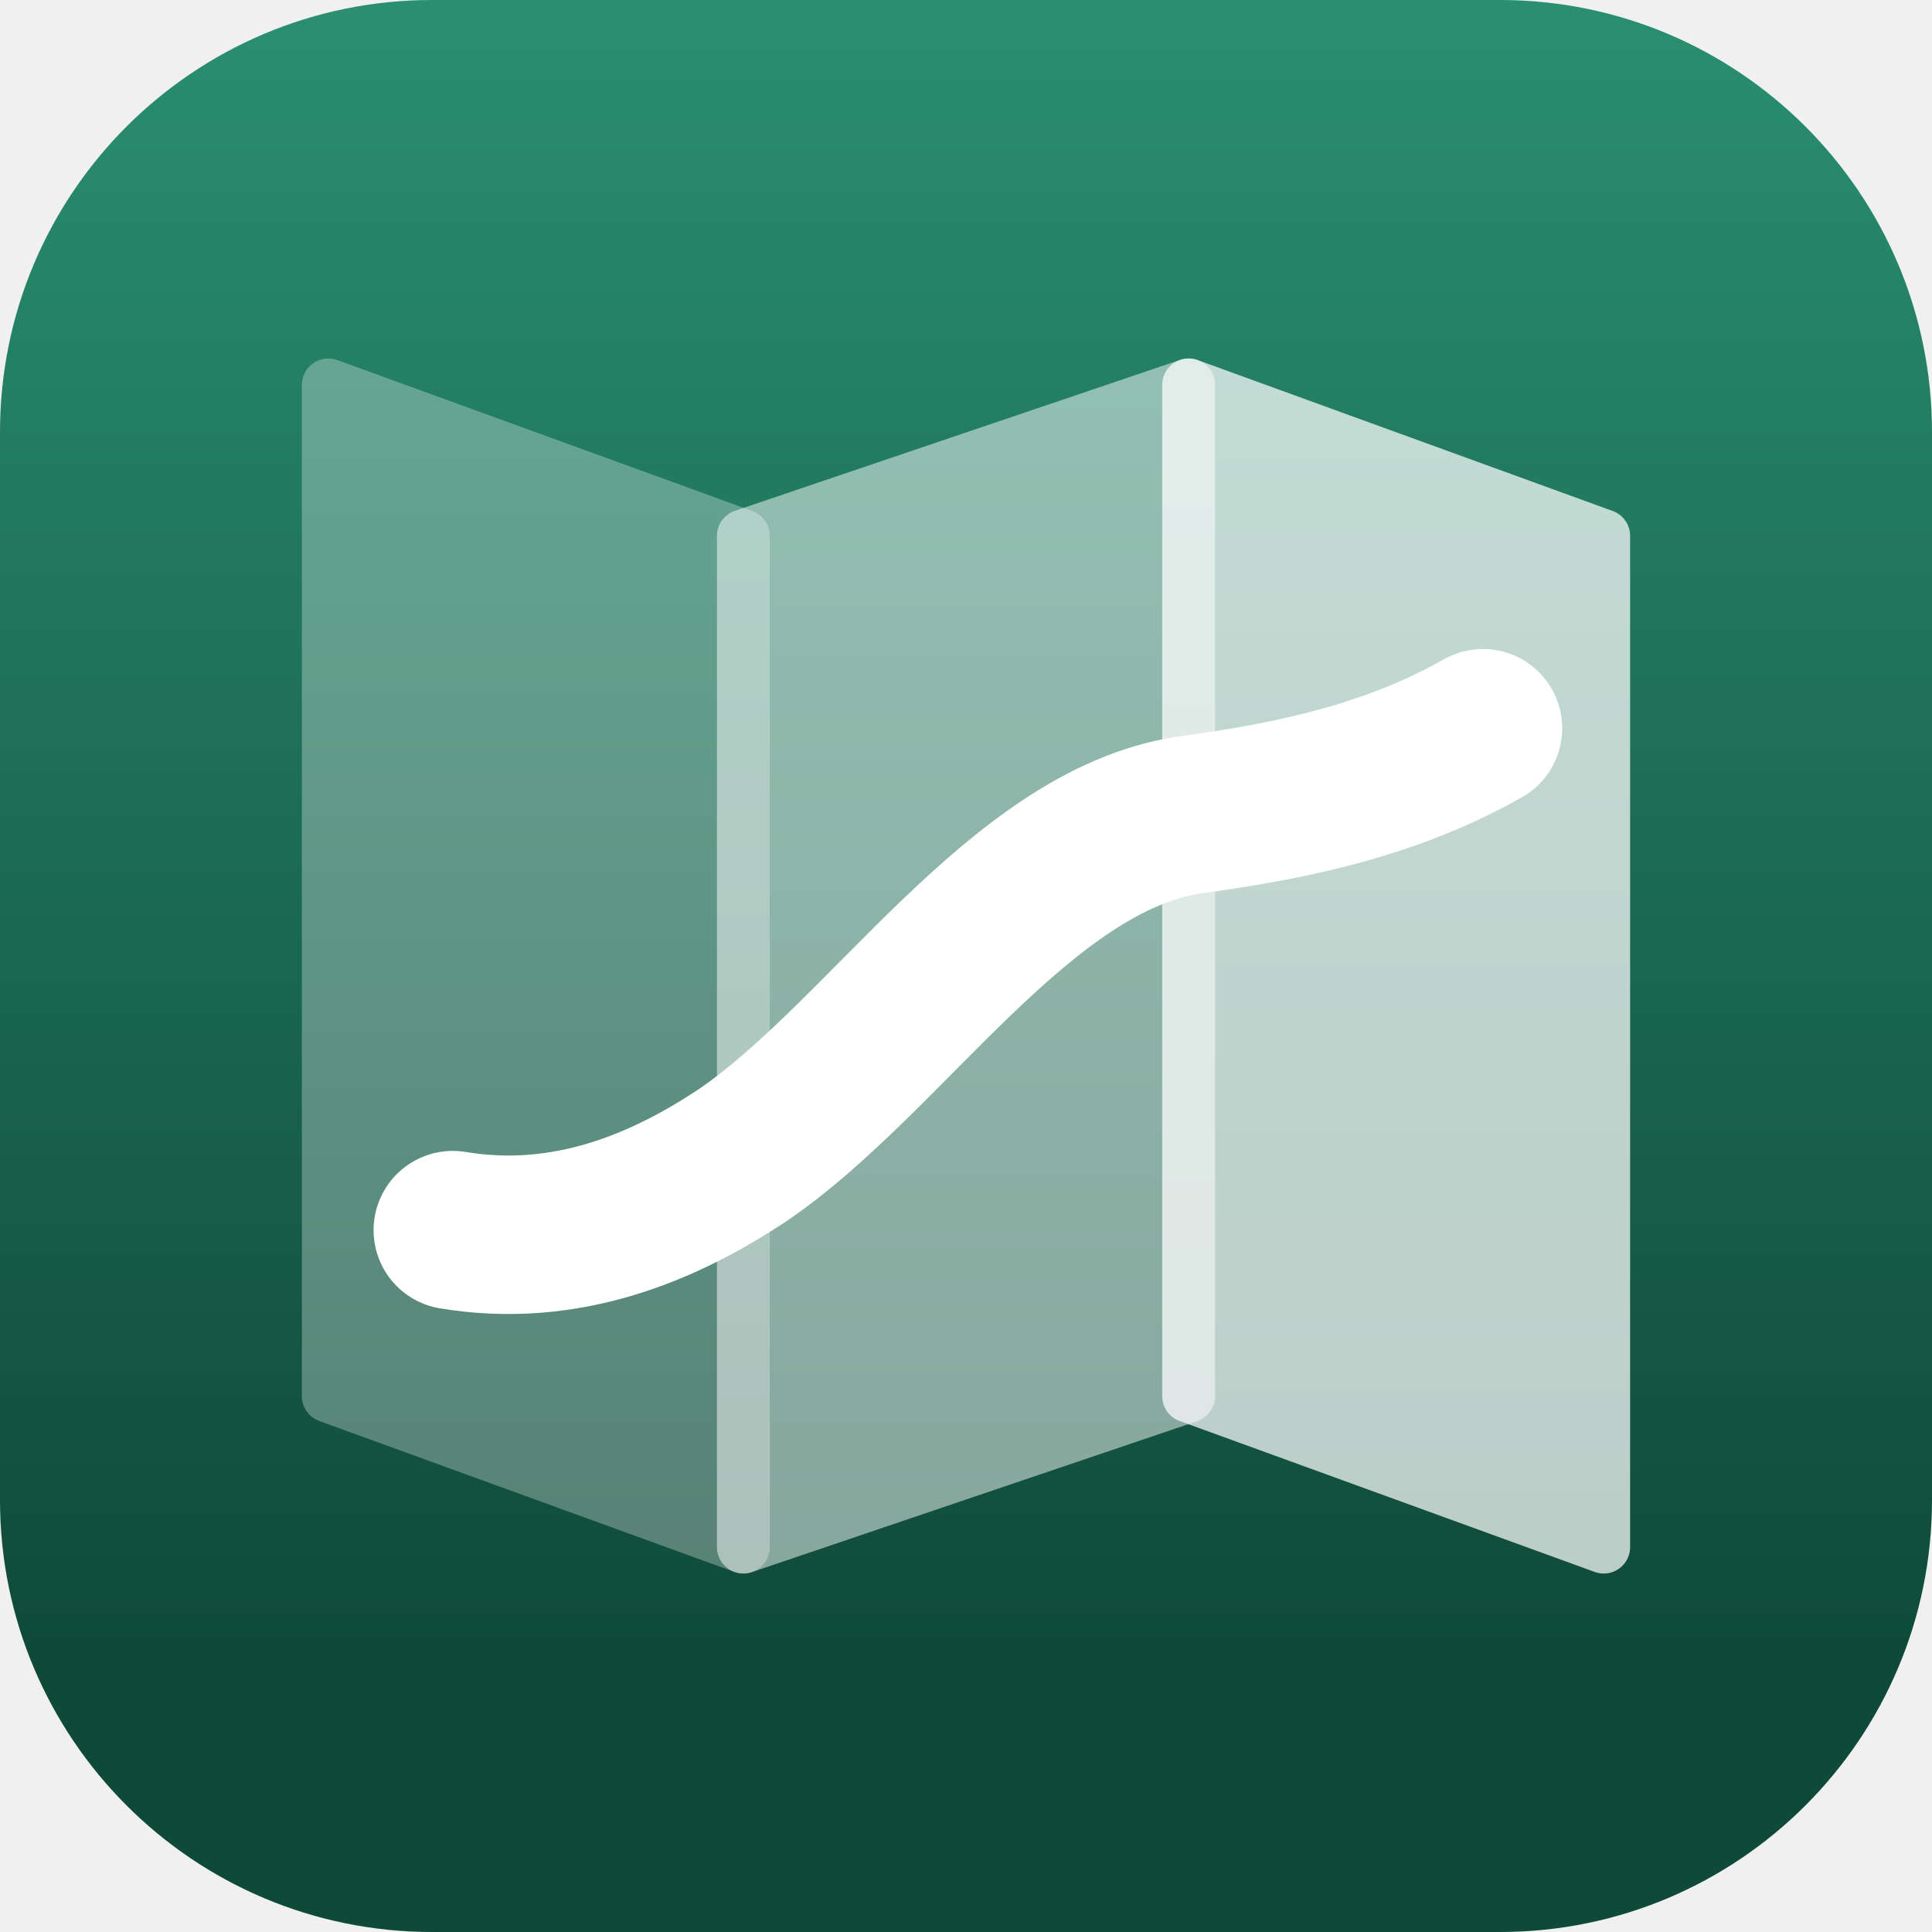
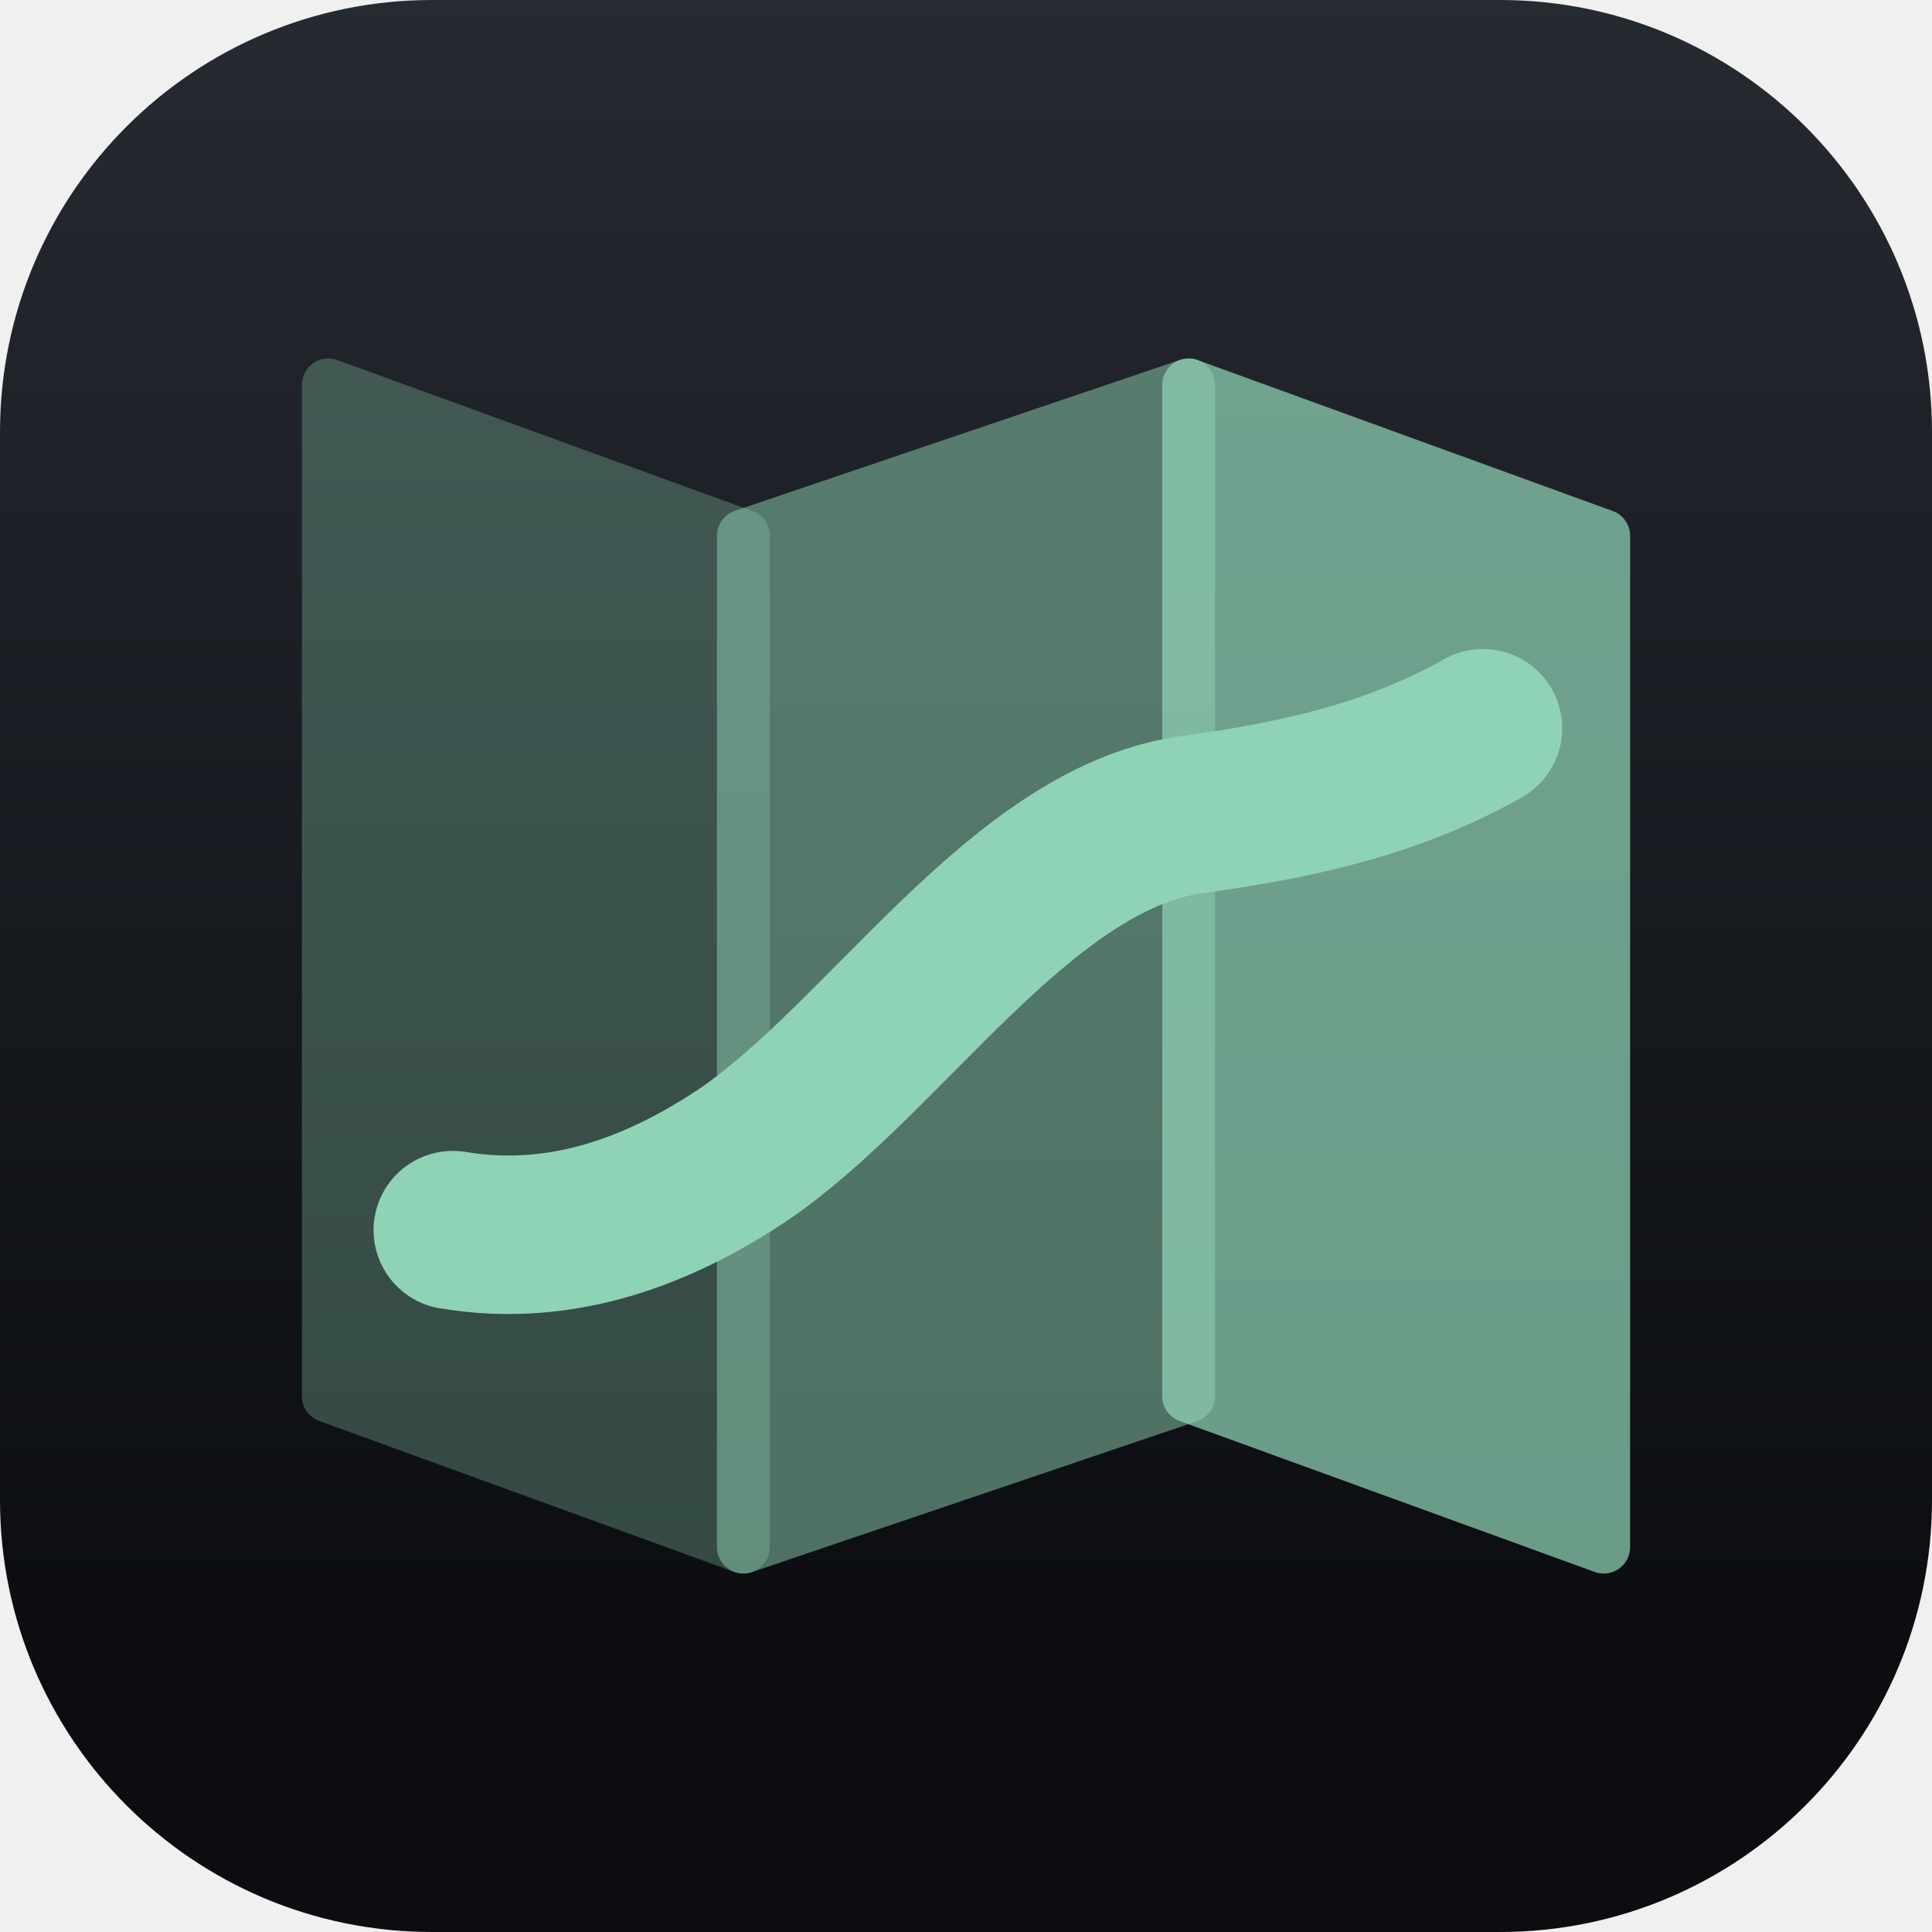
<svg xmlns="http://www.w3.org/2000/svg" viewBox="0 0 1024 1024">
  <defs>
    <linearGradient id="bg" x1="0" y1="0" x2="0" y2="0.85">
-       <stop offset="0" stop-color="#2A8F70" />
-       <stop offset="1" stop-color="#0F4A38" />
+       <stop offset="0" stop-color="#262A31" />
+       <stop offset="1" stop-color="#0B0D11" />
    </linearGradient>
  </defs>
  <rect width="1024" height="1024" rx="229" fill="url(#bg)" />
  <g opacity="0.3">
    <g transform="translate(512 512) scale(1) translate(-512 -512)">
-       <path d="M174 204 L394 284 V820 L174 740Z" fill="#fff" stroke="#fff" stroke-width="28" stroke-linejoin="round" />
+       <path d="M174 204 L394 284 V820 L174 740Z" fill="#8FD3B6" stroke="#8FD3B6" stroke-width="28" stroke-linejoin="round" />
    </g>
  </g>
  <g opacity="0.5">
    <g transform="translate(512 512) scale(1) translate(-512 -512)">
-       <path d="M394 284 L630 204 V740 L394 820Z" fill="#fff" stroke="#fff" stroke-width="28" stroke-linejoin="round" />
+       <path d="M394 284 L630 204 V740 L394 820Z" fill="#8FD3B6" stroke="#8FD3B6" stroke-width="28" stroke-linejoin="round" />
    </g>
  </g>
  <g opacity="0.72">
    <g transform="translate(512 512) scale(1) translate(-512 -512)">
-       <path d="M630 204 L850 284 V820 L630 740Z" fill="#fff" stroke="#fff" stroke-width="28" stroke-linejoin="round" />
+       <path d="M630 204 L850 284 V820 L630 740Z" fill="#8FD3B6" stroke="#8FD3B6" stroke-width="28" stroke-linejoin="round" />
    </g>
  </g>
  <g opacity="1">
    <g transform="translate(512 512) scale(1) translate(-512 -512)">
-       <path d="M240 652 C300 662 352 640 394 612 C470 560 540 446 630 432 C690 424 740 412 786 386" fill="none" stroke="#fff" stroke-width="84" stroke-linecap="round" />
+       <path d="M240 652 C300 662 352 640 394 612 C470 560 540 446 630 432 C690 424 740 412 786 386" fill="none" stroke="#8FD3B6" stroke-width="84" stroke-linecap="round" />
    </g>
  </g>
</svg>
